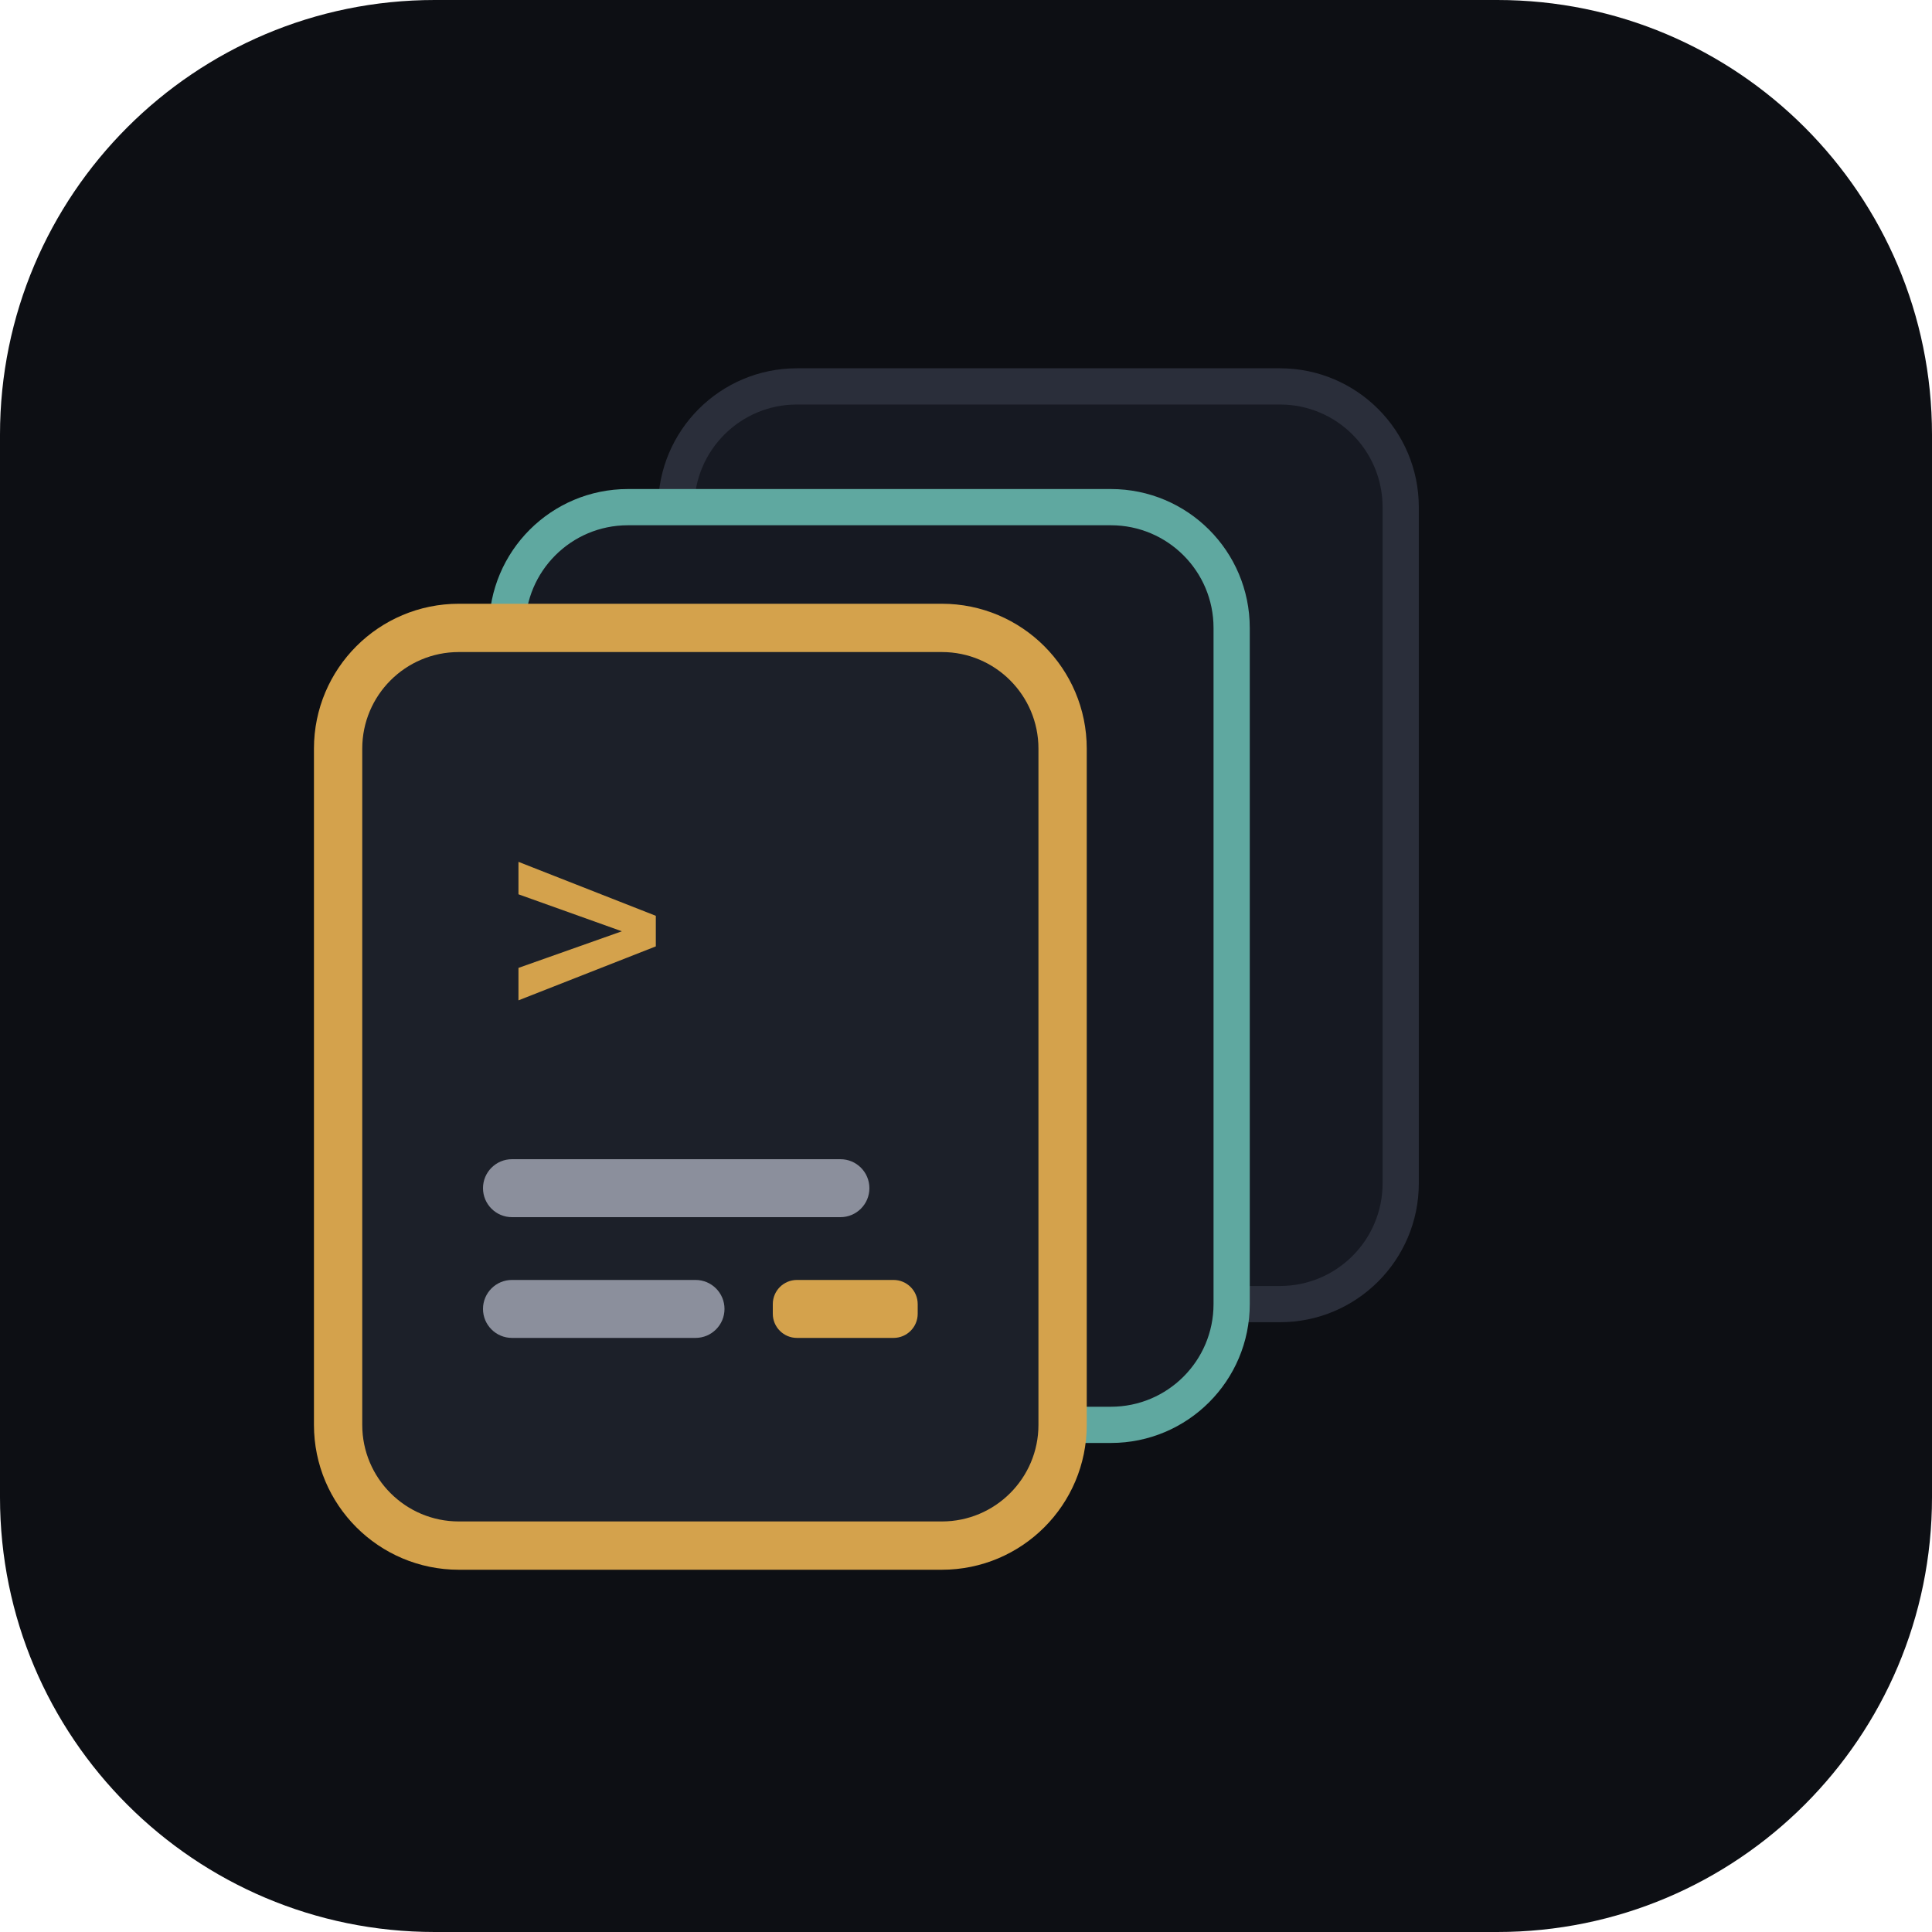
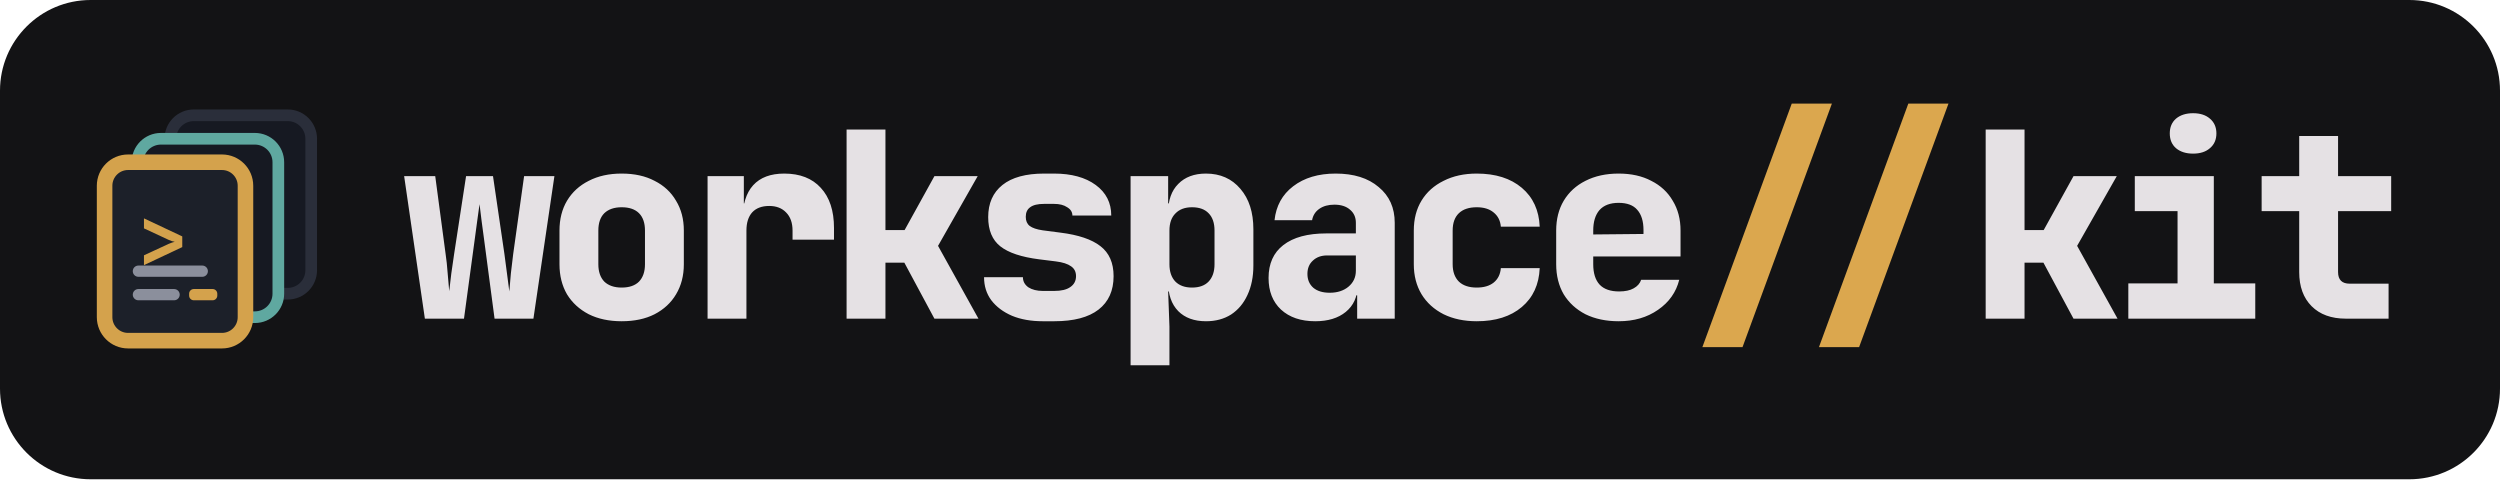
- <svg xmlns="http://www.w3.org/2000/svg" width="96" height="96" viewBox="0 0 80 80" role="img" aria-label="workspace//kit">
-   <rect width="80" height="80" rx="18" fill="#0D0F14" />
-   <g transform="translate(8,8)">
-     <rect x="20" y="8" width="30" height="38" rx="5" fill="#161922" stroke="#2A2E3A" stroke-width="1.5" />
-     <rect x="13" y="13" width="30" height="38" rx="5" fill="#161922" stroke="#5FA8A0" stroke-width="1.5" />
-     <rect x="6" y="18" width="30" height="38" rx="5" fill="#1C2029" stroke="#D4A24C" stroke-width="2" />
-     <text x="13" y="34" font-family="JetBrains Mono, monospace" font-size="11" font-weight="700" fill="#D4A24C">&gt;</text>
-     <rect x="12" y="40" width="16" height="2.4" rx="1.2" fill="#8B8F9C" />
-     <rect x="12" y="45" width="10" height="2.4" rx="1.2" fill="#8B8F9C" />
-     <rect x="24" y="45" width="6" height="2.4" rx="1" fill="#D4A24C">
-       <animate attributeName="opacity" values="1;1;0;0;1" keyTimes="0;0.45;0.5;0.95;1" dur="1.1s" repeatCount="indefinite" />
-     </rect>
+ <svg xmlns="http://www.w3.org/2000/svg" viewBox="-14 -16 386 74" role="img" aria-label="workspace//kit">
+   <rect x="-14" y="-16" width="386" height="74" rx="14" fill="#131315" />
+   <g id="Logo">
+     <g id="workspace//kit">
+       <path d="M51.6 33.2L48.4 11.2H53.2L54.8 23.2C54.933 24.08 55.04 25.08 55.12 26.2C55.227 27.32 55.307 28.24 55.36 28.96C55.44 28.24 55.547 27.333 55.68 26.24C55.84 25.12 55.987 24.107 56.12 23.2L57.96 11.2H62.12L63.88 23.2C64.013 24.107 64.147 25.12 64.28 26.24C64.44 27.36 64.56 28.28 64.64 29C64.693 28.253 64.773 27.32 64.88 26.2C65.013 25.053 65.133 24.053 65.24 23.2L66.92 11.2H71.6L68.36 33.2H62.36L60.72 20.8C60.613 20.053 60.493 19.16 60.36 18.12C60.227 17.08 60.12 16.213 60.04 15.52C59.933 16.213 59.813 17.08 59.68 18.12C59.547 19.16 59.427 20.053 59.32 20.8L57.64 33.2H51.6ZM81.984 33.6C80.038 33.6 78.344 33.24 76.904 32.52C75.464 31.773 74.344 30.747 73.544 29.44C72.771 28.107 72.384 26.56 72.384 24.8V19.6C72.384 17.84 72.771 16.307 73.544 15C74.344 13.667 75.464 12.64 76.904 11.92C78.344 11.173 80.038 10.8 81.984 10.8C83.958 10.8 85.651 11.173 87.064 11.92C88.504 12.64 89.611 13.667 90.384 15C91.184 16.307 91.584 17.84 91.584 19.6V24.8C91.584 26.56 91.184 28.107 90.384 29.44C89.611 30.747 88.504 31.773 87.064 32.52C85.651 33.24 83.958 33.6 81.984 33.6ZM81.984 28.4C83.158 28.4 84.051 28.093 84.664 27.48C85.278 26.84 85.584 25.947 85.584 24.8V19.6C85.584 18.427 85.278 17.533 84.664 16.92C84.051 16.307 83.158 16 81.984 16C80.838 16 79.944 16.307 79.304 16.92C78.691 17.533 78.384 18.427 78.384 19.6V24.8C78.384 25.947 78.691 26.84 79.304 27.48C79.944 28.093 80.838 28.4 81.984 28.4ZM95.249 33.2V11.2H100.849V15.4H102.369L100.649 17.96C100.649 15.587 101.195 13.8 102.289 12.6C103.382 11.4 104.982 10.8 107.089 10.8C109.515 10.8 111.395 11.533 112.729 13C114.089 14.467 114.769 16.533 114.769 19.2V21H108.369V19.6C108.369 18.4 108.035 17.467 107.369 16.8C106.729 16.133 105.862 15.8 104.769 15.8C103.622 15.8 102.742 16.133 102.129 16.8C101.542 17.467 101.249 18.4 101.249 19.6V33.2H95.249ZM116.713 33.2V4H122.713V19.52H125.673L130.273 11.2H136.953L130.833 21.96L137.073 33.2H130.273L125.633 24.56H122.713V33.2H116.713ZM147.018 33.6C145.204 33.6 143.618 33.32 142.258 32.76C140.898 32.173 139.831 31.373 139.058 30.36C138.311 29.347 137.938 28.16 137.938 26.8H143.938C143.938 27.44 144.218 27.96 144.778 28.36C145.364 28.733 146.111 28.92 147.018 28.92H148.778C149.871 28.92 150.698 28.72 151.258 28.32C151.844 27.92 152.138 27.36 152.138 26.64C152.138 25.973 151.884 25.467 151.378 25.12C150.871 24.747 150.084 24.493 149.018 24.36L146.458 24.04C143.711 23.693 141.711 23.027 140.458 22.04C139.204 21.053 138.577 19.547 138.577 17.52C138.577 15.387 139.311 13.733 140.778 12.56C142.244 11.387 144.391 10.8 147.218 10.8H148.738C151.431 10.8 153.578 11.387 155.178 12.56C156.778 13.733 157.578 15.307 157.578 17.28H151.578C151.578 16.747 151.311 16.32 150.778 16C150.271 15.653 149.591 15.48 148.738 15.48H147.218C146.231 15.48 145.511 15.653 145.058 16C144.604 16.32 144.378 16.813 144.378 17.48C144.378 18.093 144.578 18.56 144.978 18.88C145.404 19.2 146.071 19.427 146.978 19.56L149.738 19.92C152.511 20.267 154.564 20.96 155.898 22C157.258 23.04 157.938 24.587 157.938 26.64C157.938 28.88 157.164 30.6 155.618 31.8C154.071 33 151.791 33.6 148.778 33.6H147.018ZM160.562 40.4V11.2H166.362V15.4H167.762L166.362 16.8C166.362 14.907 166.882 13.44 167.922 12.4C168.962 11.333 170.389 10.8 172.202 10.8C174.415 10.8 176.189 11.587 177.522 13.16C178.855 14.707 179.522 16.787 179.522 19.4V25C179.522 26.733 179.215 28.253 178.602 29.56C178.015 30.84 177.175 31.84 176.082 32.56C174.989 33.253 173.695 33.6 172.202 33.6C170.389 33.6 168.962 33.08 167.922 32.04C166.882 30.973 166.362 29.493 166.362 27.6L167.762 29H166.362L166.562 34.4V40.4H160.562ZM170.042 28.4C171.162 28.4 172.015 28.093 172.602 27.48C173.215 26.84 173.522 25.947 173.522 24.8V19.6C173.522 18.427 173.215 17.533 172.602 16.92C172.015 16.307 171.162 16 170.042 16C168.949 16 168.095 16.32 167.482 16.96C166.869 17.573 166.562 18.453 166.562 19.6V24.8C166.562 25.947 166.869 26.84 167.482 27.48C168.095 28.093 168.949 28.4 170.042 28.4ZM189.066 33.6C186.853 33.6 185.093 33 183.786 31.8C182.506 30.6 181.866 28.973 181.866 26.92C181.866 24.707 182.626 23.013 184.146 21.84C185.693 20.64 187.906 20.04 190.786 20.04H195.346V18.4C195.346 17.547 195.04 16.867 194.426 16.36C193.84 15.853 193.04 15.6 192.026 15.6C191.093 15.6 190.32 15.813 189.706 16.24C189.093 16.667 188.72 17.253 188.586 18H182.786C183.026 15.787 183.986 14.04 185.666 12.76C187.373 11.453 189.56 10.8 192.226 10.8C195.026 10.8 197.24 11.493 198.866 12.88C200.52 14.24 201.346 16.08 201.346 18.4V33.2H195.546V29.6H194.586L195.586 28.2C195.586 29.853 194.986 31.173 193.786 32.16C192.613 33.12 191.04 33.6 189.066 33.6ZM191.306 29.2C192.48 29.2 193.44 28.893 194.186 28.28C194.96 27.64 195.346 26.813 195.346 25.8V23.44H190.906C190 23.44 189.266 23.707 188.706 24.24C188.146 24.747 187.866 25.427 187.866 26.28C187.866 27.187 188.173 27.907 188.786 28.44C189.4 28.947 190.24 29.2 191.306 29.2ZM214.011 33.6C212.064 33.6 210.357 33.24 208.891 32.52C207.424 31.773 206.291 30.747 205.491 29.44C204.691 28.107 204.291 26.56 204.291 24.8V19.6C204.291 17.813 204.691 16.267 205.491 14.96C206.291 13.653 207.424 12.64 208.891 11.92C210.357 11.173 212.064 10.8 214.011 10.8C216.917 10.8 219.237 11.533 220.971 13C222.704 14.467 223.624 16.467 223.731 19H217.731C217.651 18.067 217.277 17.333 216.611 16.8C215.971 16.267 215.104 16 214.011 16C212.811 16 211.891 16.307 211.251 16.92C210.611 17.533 210.291 18.427 210.291 19.6V24.8C210.291 25.947 210.611 26.84 211.251 27.48C211.891 28.093 212.811 28.4 214.011 28.4C215.104 28.4 215.971 28.147 216.611 27.64C217.277 27.107 217.651 26.36 217.731 25.4H223.731C223.624 27.933 222.704 29.933 220.971 31.4C219.237 32.867 216.917 33.6 214.011 33.6ZM235.915 33.6C233.968 33.6 232.262 33.24 230.795 32.52C229.355 31.773 228.235 30.747 227.435 29.44C226.662 28.107 226.275 26.56 226.275 24.8V19.6C226.275 17.84 226.662 16.307 227.435 15C228.235 13.667 229.355 12.64 230.795 11.92C232.262 11.173 233.968 10.8 235.915 10.8C237.862 10.8 239.542 11.173 240.955 11.92C242.395 12.64 243.502 13.667 244.275 15C245.075 16.307 245.475 17.84 245.475 19.6V23.6H231.995V24.8C231.995 26.187 232.328 27.24 232.995 27.96C233.662 28.653 234.662 29 235.995 29C236.928 29 237.675 28.84 238.235 28.52C238.822 28.2 239.208 27.76 239.395 27.2H245.275C244.795 29.12 243.702 30.667 241.995 31.84C240.315 33.013 238.288 33.6 235.915 33.6ZM239.755 20.52V19.52C239.755 18.16 239.435 17.12 238.795 16.4C238.182 15.68 237.222 15.32 235.915 15.32C234.608 15.32 233.622 15.693 232.955 16.44C232.315 17.187 231.995 18.24 231.995 19.6V20.2L240.155 20.12L239.755 20.52ZM292.588 33.2V4H298.588V19.52H301.548L306.148 11.2H312.828L306.708 21.96L312.948 33.2H306.148L301.508 24.56H298.588V33.2H292.588ZM314.613 33.2V27.76H322.213V16.6H315.613V11.2H327.813V27.76H334.213V33.2H314.613ZM324.613 7.72C323.519 7.72 322.639 7.44 321.973 6.88C321.333 6.32 321.013 5.56 321.013 4.6C321.013 3.64 321.333 2.88 321.973 2.32C322.639 1.76 323.519 1.48 324.613 1.48C325.706 1.48 326.573 1.76 327.213 2.32C327.879 2.88 328.213 3.64 328.213 4.6C328.213 5.56 327.879 6.32 327.213 6.88C326.573 7.44 325.706 7.72 324.613 7.72ZM348.197 33.2C345.957 33.2 344.197 32.56 342.917 31.28C341.637 30 340.997 28.24 340.997 26V16.6H335.197V11.2H340.997V5H346.997V11.2H355.197V16.6H346.997V26C346.997 27.2 347.597 27.8 348.797 27.8H354.797V33.2H348.197Z" fill="#E5E1E4" />
+       <path d="M266.844 37.6L280.644 -4.76837e-06H286.844L273.044 37.6H266.844ZM248.844 37.6L262.644 -4.76837e-06H268.844L255.044 37.6H248.844Z" fill="#DBA74E" />
+     </g>
+     <g id="logo 1">
+       <g id="Frame">
+         <path d="M30.425 1.8H15.925C13.923 1.8 12.3 3.423 12.3 5.425V25.725C12.3 27.727 13.923 29.35 15.925 29.35H30.425C32.427 29.35 34.05 27.727 34.05 25.725V5.425C34.05 3.423 32.427 1.8 30.425 1.8Z" fill="#161922" stroke="#2A2E3A" stroke-width="1.8" />
+         <path d="M25.35 5.425H10.85C8.848 5.425 7.225 7.048 7.225 9.05V29.35C7.225 31.352 8.848 32.975 10.85 32.975H25.35C27.352 32.975 28.975 31.352 28.975 29.35V9.05C28.975 7.048 27.352 5.425 25.35 5.425Z" fill="#161922" stroke="#5FA8A0" stroke-width="1.8" />
+         <path d="M20.275 9.05H5.775C3.773 9.05 2.15 10.673 2.15 12.675V32.975C2.15 34.977 3.773 36.6 5.775 36.6H20.275C22.277 36.6 23.9 34.977 23.9 32.975V12.675C23.9 10.673 22.277 9.05 20.275 9.05Z" fill="#1C2029" stroke="#D4A24C" stroke-width="2.4" />
+         <path d="M8.228 24.936V23.418L12.056 21.649C12.232 21.57 12.404 21.504 12.571 21.451C12.747 21.389 12.883 21.35 12.98 21.332C12.883 21.315 12.747 21.284 12.571 21.24C12.395 21.187 12.223 21.121 12.056 21.042L8.228 19.26V17.715L14.142 20.501V22.151L8.228 24.936Z" fill="#D4A24C" />
+         <path d="M17.23 25H7.37C6.89 25 6.5 25.39 6.5 25.87C6.5 26.351 6.89 26.74 7.37 26.74H17.23C17.71 26.74 18.1 26.351 18.1 25.87C18.1 25.39 17.71 25 17.23 25Z" fill="#8B8F9C" />
+         <path d="M12.88 28.625H7.37C6.89 28.625 6.5 29.015 6.5 29.495C6.5 29.976 6.89 30.365 7.37 30.365H12.88C13.361 30.365 13.75 29.976 13.75 29.495C13.75 29.015 13.361 28.625 12.88 28.625Z" fill="#8B8F9C" />
+         <path d="M18.825 28.625H15.925C15.525 28.625 15.2 28.95 15.2 29.35V29.64C15.2 30.04 15.525 30.365 15.925 30.365H18.825C19.225 30.365 19.55 30.04 19.55 29.64V29.35C19.55 28.95 19.225 28.625 18.825 28.625Z" fill="#D4A24C" />
+       </g>
+     </g>
  </g>
</svg>
